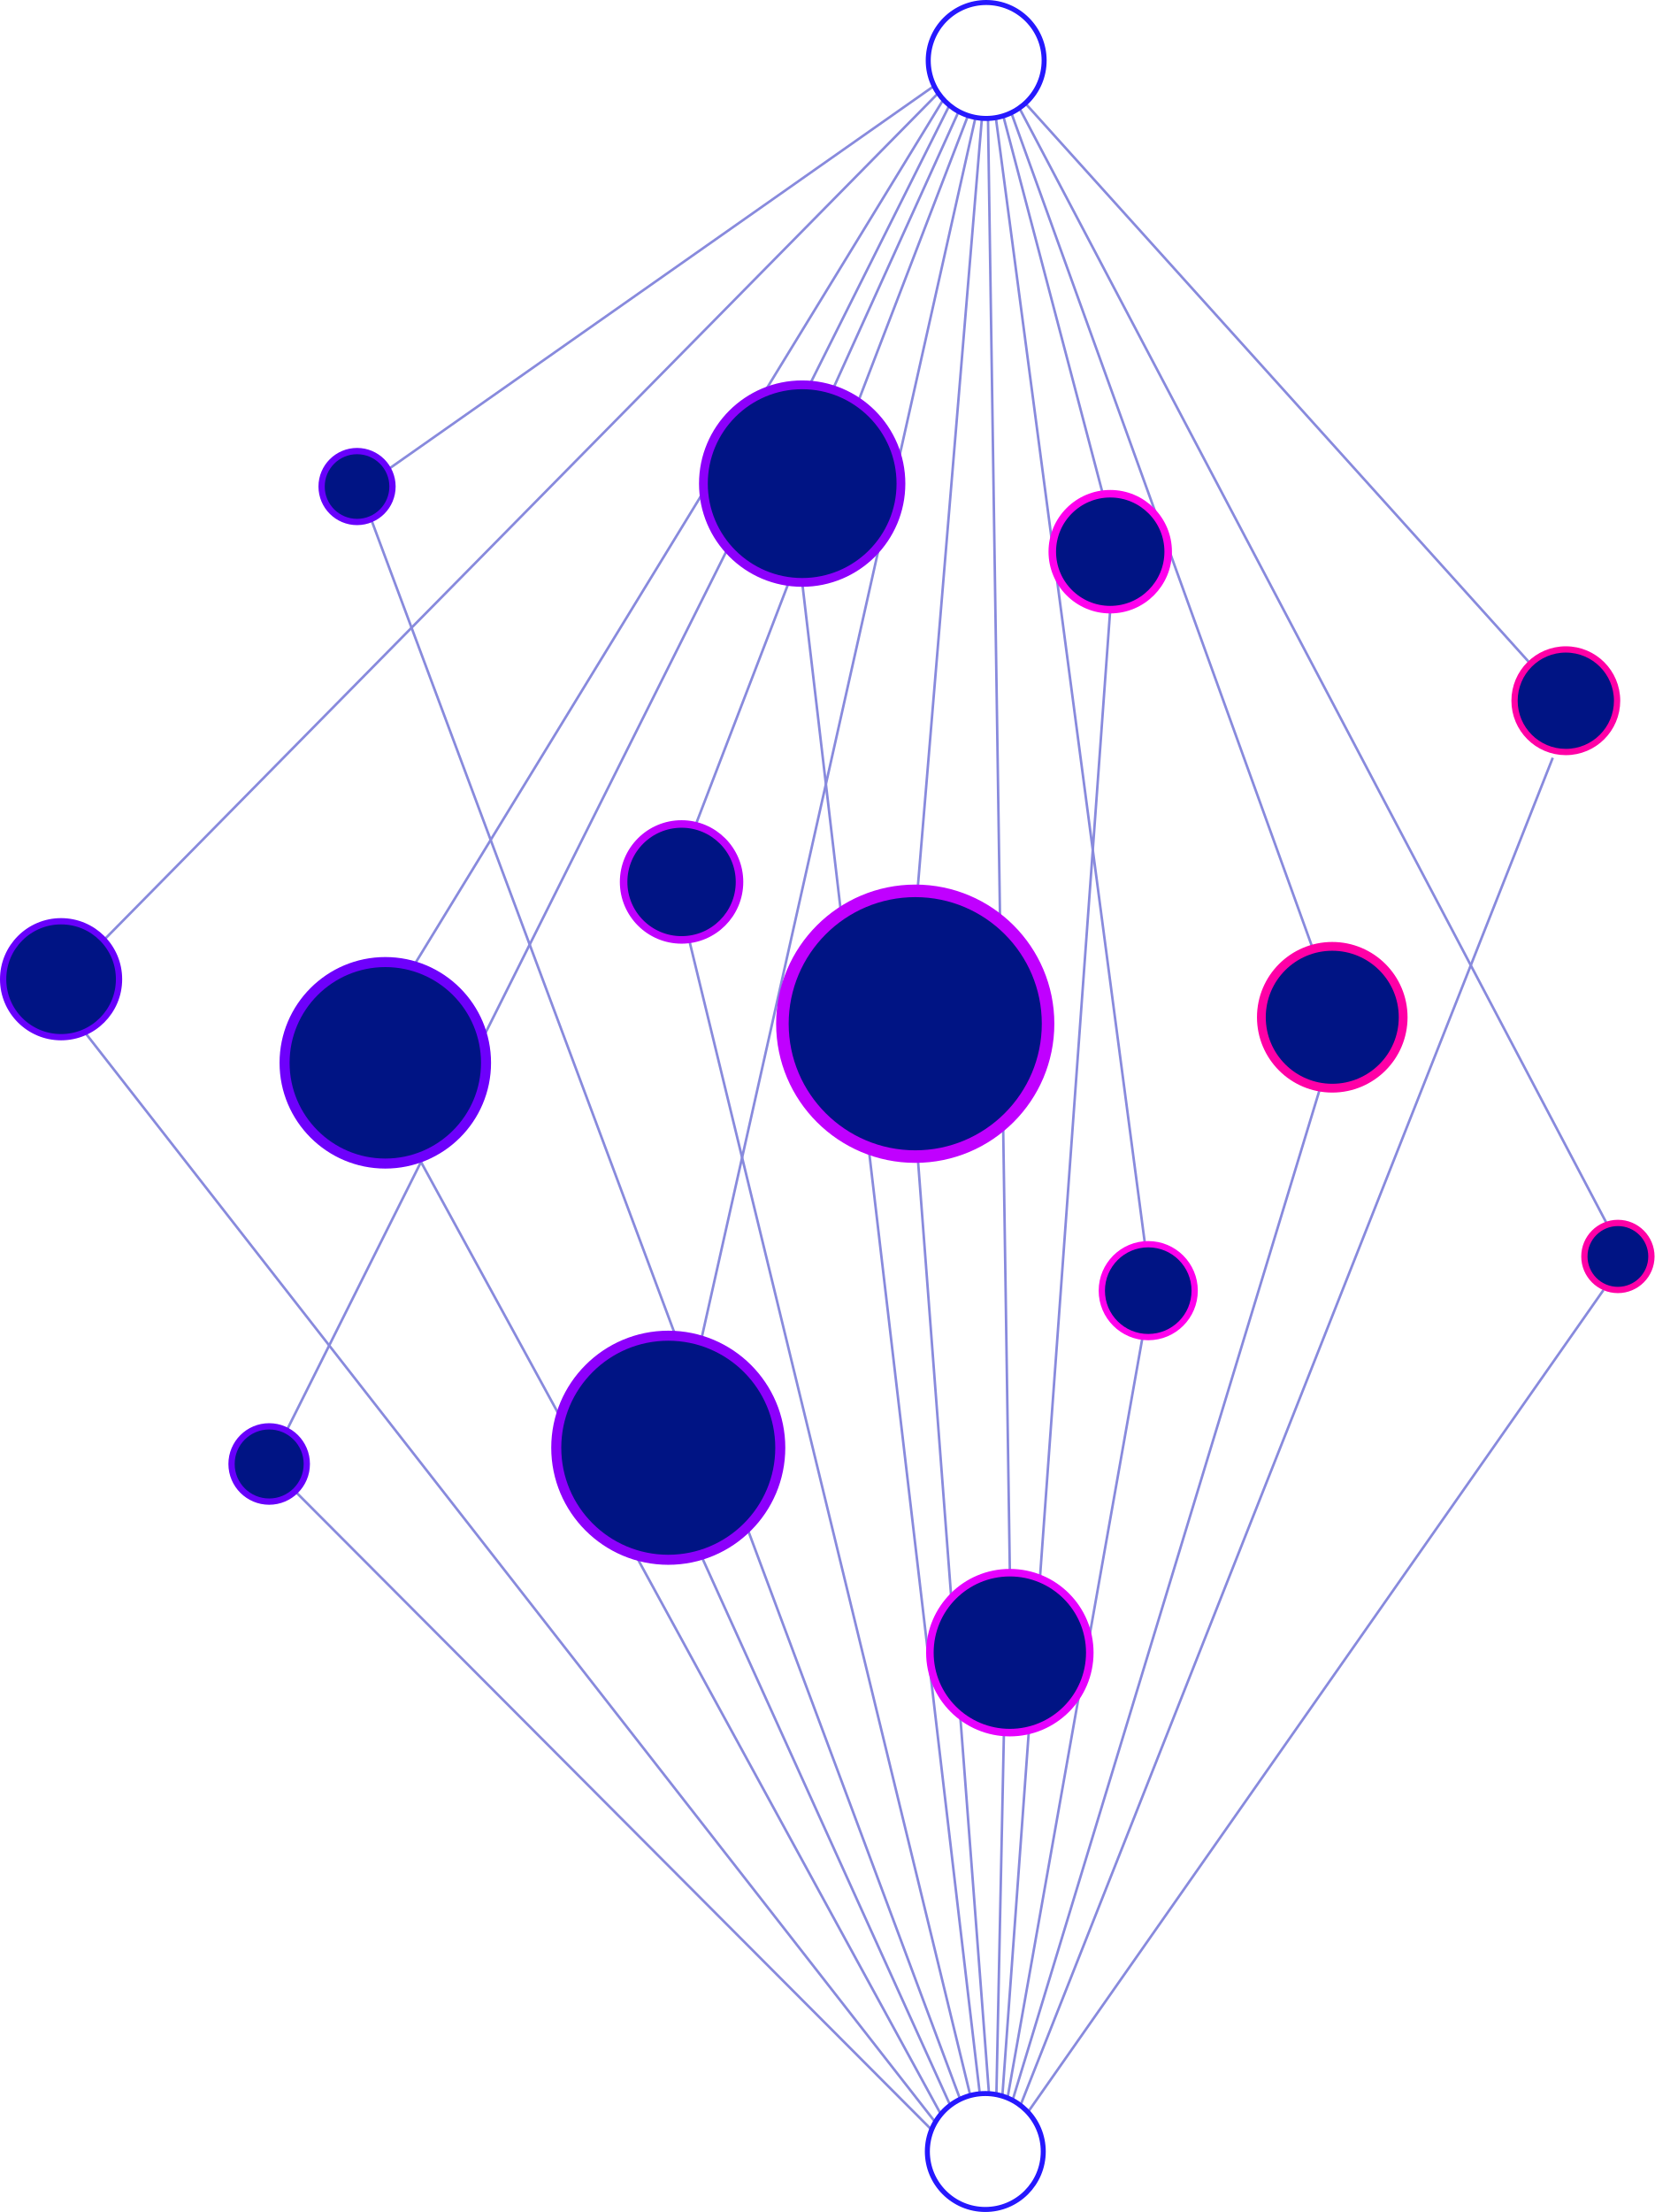
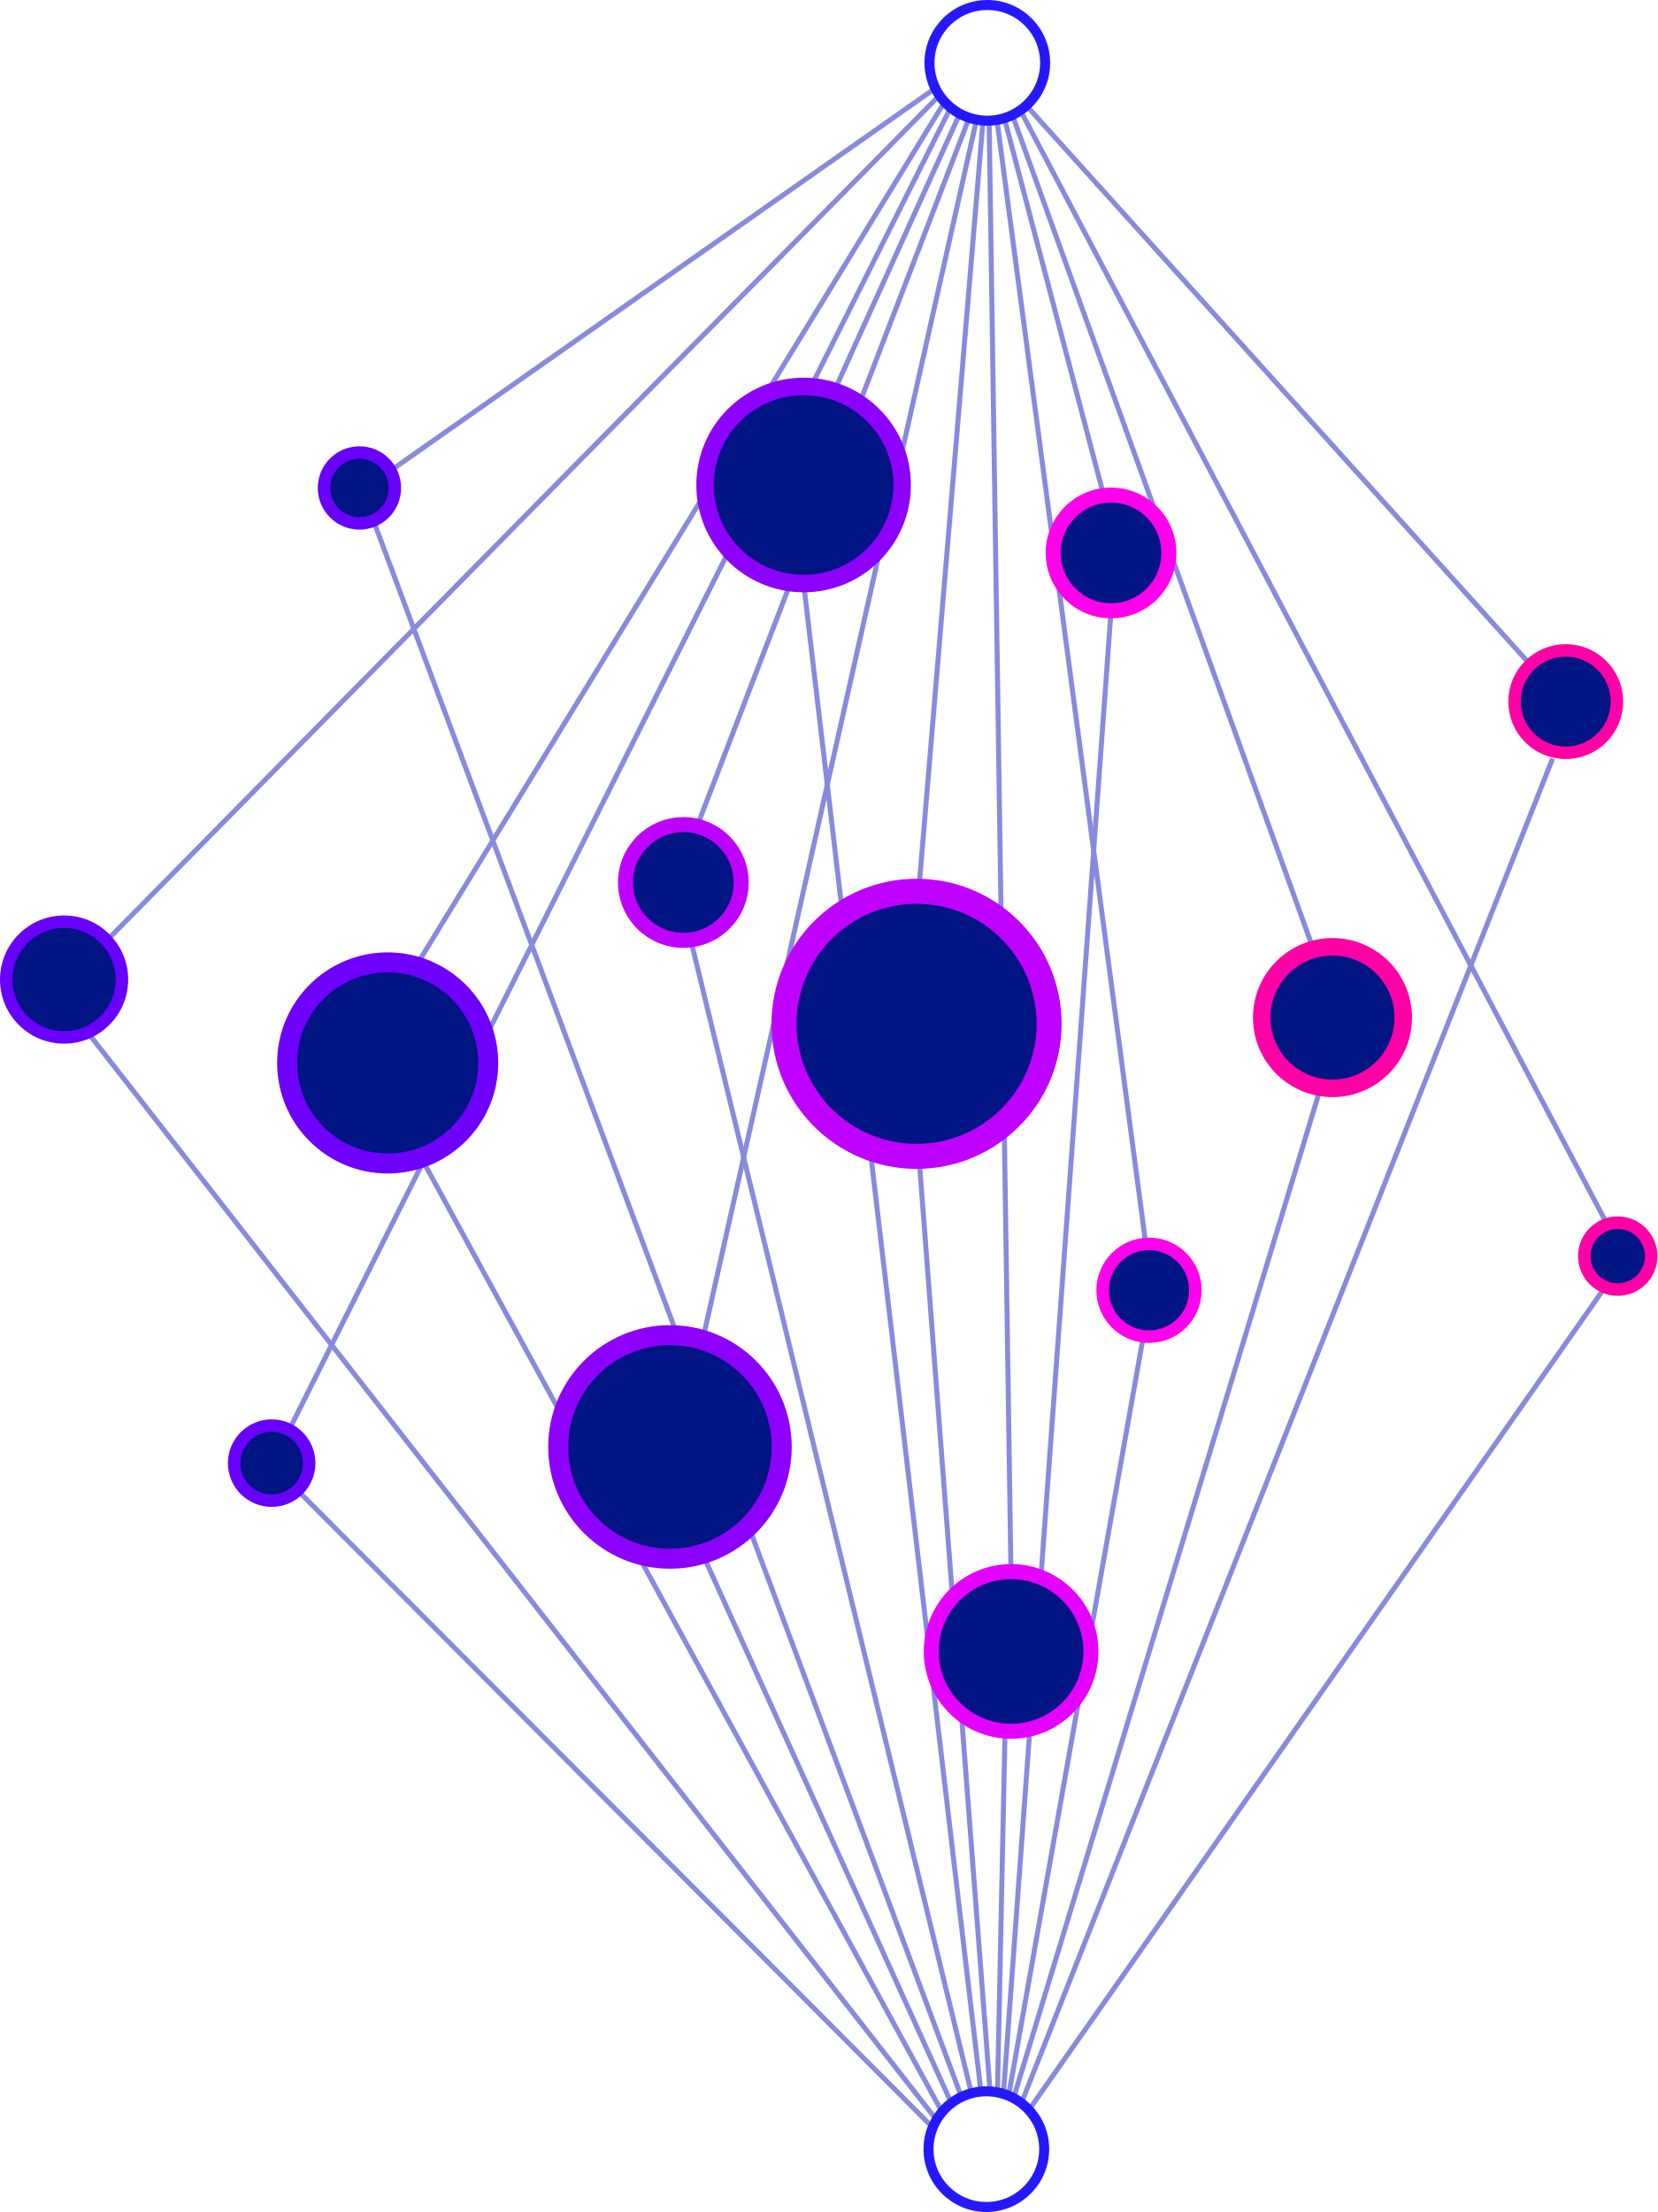
- <svg xmlns="http://www.w3.org/2000/svg" id="Layer_1" data-name="Layer 1" width="659.57" height="881.52" viewBox="0 0 659.57 881.52">
+ <svg xmlns="http://www.w3.org/2000/svg" id="Layer_1" data-name="Layer 1" width="331.03" height="441.76" viewBox="0 0 331.03 441.76">
  <g opacity="0.5">
-     <path d="M460.64,900.89l212.2-537.05" transform="translate(-53.86 -61.86)" fill="none" stroke="#1116bb" stroke-miterlimit="10" />
-     <path d="M457.5,898.88L579.92,496.08" transform="translate(-53.86 -61.86)" fill="none" stroke="#1116bb" stroke-miterlimit="10" />
-     <path d="M436.55,898.29L201.78,268.74" transform="translate(-53.86 -61.86)" fill="none" stroke="#1116bb" stroke-miterlimit="10" />
-     <path d="M426.41,907.22L87.64,473.2" transform="translate(-53.86 -61.86)" fill="none" stroke="#1116bb" stroke-miterlimit="10" />
-     <path d="M428.92,904.44L220.51,522.78" transform="translate(-53.86 -61.86)" fill="none" stroke="#1116bb" stroke-miterlimit="10" />
-     <path d="M440.66,897L328.47,436" transform="translate(-53.86 -61.86)" fill="none" stroke="#1116bb" stroke-miterlimit="10" />
-     <path d="M444.47,896.55L373.64,294" transform="translate(-53.86 -61.86)" fill="none" stroke="#1116bb" stroke-miterlimit="10" />
-     <path d="M448.12,896.55L419.68,522.78" transform="translate(-53.86 -61.86)" fill="none" stroke="#1116bb" stroke-miterlimit="10" />
-     <path d="M453.43,897.11l43-592.29" transform="translate(-53.86 -61.86)" fill="none" stroke="#1116bb" stroke-miterlimit="10" />
-     <path d="M463.46,903.82l229.6-327.88" transform="translate(-53.86 -61.86)" fill="none" stroke="#1116bb" stroke-miterlimit="10" />
-     <path d="M455.55,897.59L509.3,594.75" transform="translate(-53.86 -61.86)" fill="none" stroke="#1116bb" stroke-miterlimit="10" />
-     <path d="M432.65,900.88L333.59,682.29" transform="translate(-53.86 -61.86)" fill="none" stroke="#1116bb" stroke-miterlimit="10" />
-     <path d="M425.21,910.61L171.47,656.13" transform="translate(-53.86 -61.86)" fill="none" stroke="#1116bb" stroke-miterlimit="10" />
-     <path d="M427.57,99.26L95.75,436" transform="translate(-53.86 -61.86)" fill="none" stroke="#1116bb" stroke-miterlimit="10" />
-     <path d="M429.62,102L218.71,446.86" transform="translate(-53.86 -61.86)" fill="none" stroke="#1116bb" stroke-miterlimit="10" />
-     <path d="M436,106.28L385.8,217.14" transform="translate(-53.86 -61.86)" fill="none" stroke="#1116bb" stroke-miterlimit="10" />
-     <path d="M453.87,108.36L493.5,258.81" transform="translate(-53.86 -61.86)" fill="none" stroke="#1116bb" stroke-miterlimit="10" />
-     <path d="M425.93,96.3L208.57,248.92" transform="translate(-53.86 -61.86)" fill="none" stroke="#1116bb" stroke-miterlimit="10" />
-     <path d="M439.74,107.9L330.81,391.53" transform="translate(-53.86 -61.86)" fill="none" stroke="#1116bb" stroke-miterlimit="10" />
-     <path d="M445.24,109.42l-25.56,306.5" transform="translate(-53.86 -61.86)" fill="none" stroke="#1116bb" stroke-miterlimit="10" />
-     <path d="M451.05,896.69l3-144.34" transform="translate(-53.86 -61.86)" fill="none" stroke="#1116bb" stroke-miterlimit="10" />
-     <path d="M447.72,109.79l8.7,578.81" transform="translate(-53.86 -61.86)" fill="none" stroke="#1116bb" stroke-miterlimit="10" />
-     <path d="M442.62,109.06l-109,485.7" transform="translate(-53.86 -61.86)" fill="none" stroke="#1116bb" stroke-miterlimit="10" />
-     <path d="M450.87,109.07l59.42,448.69" transform="translate(-53.86 -61.86)" fill="none" stroke="#1116bb" stroke-miterlimit="10" />
-     <path d="M432.12,104.23L167.92,632.37" transform="translate(-53.86 -61.86)" fill="none" stroke="#1116bb" stroke-miterlimit="10" />
-     <path d="M460.49,105.45l234.1,444.45" transform="translate(-53.86 -61.86)" fill="none" stroke="#1116bb" stroke-miterlimit="10" />
-     <path d="M457.12,107.17L577.25,440.11" transform="translate(-53.86 -61.86)" fill="none" stroke="#1116bb" stroke-miterlimit="10" />
-     <path d="M462.93,103.42L664.5,327" transform="translate(-53.86 -61.86)" fill="none" stroke="#1116bb" stroke-miterlimit="10" />
+     <path d="M204,420l106.1-268.53" fill="none" stroke="#1116bb" stroke-miterlimit="10" />
+     <path d="M202.44,419l61.21-201.4" fill="none" stroke="#1116bb" stroke-miterlimit="10" />
+     <path d="M192,418.72L74.58,103.94" fill="none" stroke="#1116bb" stroke-miterlimit="10" />
+     <path d="M186.9,423.18l-169.39-217" fill="none" stroke="#1116bb" stroke-miterlimit="10" />
+     <path d="M188.15,421.79L84,231" fill="none" stroke="#1116bb" stroke-miterlimit="10" />
+     <path d="M194,418L137.93,187.59" fill="none" stroke="#1116bb" stroke-miterlimit="10" />
+     <path d="M195.93,417.85l-35.42-301.3" fill="none" stroke="#1116bb" stroke-miterlimit="10" />
+     <path d="M197.76,417.85L183.54,231" fill="none" stroke="#1116bb" stroke-miterlimit="10" />
+     <path d="M200.41,418.13L221.91,122" fill="none" stroke="#1116bb" stroke-miterlimit="10" />
+     <path d="M205.43,421.48l114.8-163.94" fill="none" stroke="#1116bb" stroke-miterlimit="10" />
+     <path d="M201.47,418.37l26.87-151.42" fill="none" stroke="#1116bb" stroke-miterlimit="10" />
+     <path d="M190,420L140.49,310.72" fill="none" stroke="#1116bb" stroke-miterlimit="10" />
+     <path d="M186.3,424.88L59.43,297.64" fill="none" stroke="#1116bb" stroke-miterlimit="10" />
+     <path d="M187.48,19.2L21.57,187.59" fill="none" stroke="#1116bb" stroke-miterlimit="10" />
+     <path d="M188.51,20.59L83.05,193" fill="none" stroke="#1116bb" stroke-miterlimit="10" />
+     <path d="M191.69,22.71L166.6,78.14" fill="none" stroke="#1116bb" stroke-miterlimit="10" />
+     <path d="M200.63,23.75L220.45,99" fill="none" stroke="#1116bb" stroke-miterlimit="10" />
+     <path d="M186.66,17.72L78,94" fill="none" stroke="#1116bb" stroke-miterlimit="10" />
+     <path d="M193.57,23.52L139.1,165.34" fill="none" stroke="#1116bb" stroke-miterlimit="10" />
+     <path d="M196.32,24.28L183.53,177.53" fill="none" stroke="#1116bb" stroke-miterlimit="10" />
+     <path d="M199.22,417.91l1.51-72.17" fill="none" stroke="#1116bb" stroke-miterlimit="10" />
+     <path d="M197.56,24.47l4.35,289.41" fill="none" stroke="#1116bb" stroke-miterlimit="10" />
+     <path d="M195,24.1L140.49,266.95" fill="none" stroke="#1116bb" stroke-miterlimit="10" />
+     <path d="M199.13,24.11l29.71,224.34" fill="none" stroke="#1116bb" stroke-miterlimit="10" />
+     <path d="M189.76,21.69L57.65,285.76" fill="none" stroke="#1116bb" stroke-miterlimit="10" />
+     <path d="M203.94,22.3L321,244.53" fill="none" stroke="#1116bb" stroke-miterlimit="10" />
+     <path d="M202.26,23.16l60.07,166.47" fill="none" stroke="#1116bb" stroke-miterlimit="10" />
+     <path d="M205.16,21.28l100.79,111.8" fill="none" stroke="#1116bb" stroke-miterlimit="10" />
  </g>
-   <path d="M373.64,215.22a39.37,39.37,0,1,1-39.38,39.37A39.37,39.37,0,0,1,373.64,215.22Z" transform="translate(-53.86 -61.86)" fill="#001484" stroke="#8d00fc" stroke-miterlimit="10" stroke-width="3.5" />
-   <path d="M418.75,416.88a52.95,52.95,0,1,1-53,53A53,53,0,0,1,418.75,416.88Z" transform="translate(-53.86 -61.86)" fill="#001484" stroke="#c000ff" stroke-miterlimit="10" stroke-width="5" />
-   <path d="M678.05,320.67a20.44,20.44,0,1,1-20.45,20.44A20.44,20.44,0,0,1,678.05,320.67Z" transform="translate(-53.86 -61.86)" fill="#001484" stroke="#ff00a6" stroke-miterlimit="10" stroke-width="2.5" />
-   <path d="M698.81,549.22a13.36,13.36,0,1,1-13.37,13.36A13.36,13.36,0,0,1,698.81,549.22Z" transform="translate(-53.86 -61.86)" fill="#001484" stroke="#ff00a6" stroke-miterlimit="10" stroke-width="2.5" />
-   <path d="M584.92,439a28.26,28.26,0,1,1-28.24,28.26A28.25,28.25,0,0,1,584.92,439Z" transform="translate(-53.86 -61.86)" fill="#001484" stroke="#ff00a6" stroke-miterlimit="10" stroke-width="3.5" />
-   <path d="M511.59,557.7a18.51,18.51,0,1,1-18.52,18.52A18.52,18.52,0,0,1,511.59,557.7Z" transform="translate(-53.86 -61.86)" fill="#001484" stroke="#ff00ed" stroke-miterlimit="10" stroke-width="2.5" />
-   <path d="M456.42,688.6a31.87,31.87,0,1,1-31.88,31.87A31.87,31.87,0,0,1,456.42,688.6Z" transform="translate(-53.86 -61.86)" fill="#001484" stroke="#e600ff" stroke-miterlimit="10" stroke-width="3" />
-   <path d="M320.26,594.16a44.65,44.65,0,1,1-44.66,44.65A44.66,44.66,0,0,1,320.26,594.16Z" transform="translate(-53.86 -61.86)" fill="#001484" stroke="#8d00fc" stroke-miterlimit="10" stroke-width="4" />
-   <path d="M161.16,630.28a15,15,0,1,1-15,15A15,15,0,0,1,161.16,630.28Z" transform="translate(-53.86 -61.86)" fill="#001484" stroke="#6800fc" stroke-miterlimit="10" stroke-width="2.5" />
-   <path d="M207.47,445.26a40.15,40.15,0,1,1-40.17,40.15A40.16,40.16,0,0,1,207.47,445.26Z" transform="translate(-53.86 -61.86)" fill="#001484" stroke="#6e00fc" stroke-miterlimit="10" stroke-width="4" />
-   <path d="M78.22,429a23.1,23.1,0,1,1-23.11,23.1A23.1,23.1,0,0,1,78.22,429Z" transform="translate(-53.86 -61.86)" fill="#001484" stroke="#6800fc" stroke-miterlimit="10" stroke-width="2.5" />
-   <path d="M196.2,241.62a14.13,14.13,0,1,1-14.14,14.14A14.14,14.14,0,0,1,196.2,241.62Z" transform="translate(-53.86 -61.86)" fill="#001484" stroke="#6800fc" stroke-miterlimit="10" stroke-width="2.5" />
-   <path d="M447,62.86A23.1,23.1,0,1,1,423.88,86,23.1,23.1,0,0,1,447,62.86Z" transform="translate(-53.86 -61.86)" fill="none" stroke="#2618fe" stroke-miterlimit="10" stroke-width="2" />
-   <path d="M496.44,258.62a23.1,23.1,0,1,1-23.11,23.1A23.11,23.11,0,0,1,496.44,258.62Z" transform="translate(-53.86 -61.86)" fill="#001484" stroke="#ff00ed" stroke-miterlimit="10" stroke-width="3" />
-   <path d="M446.64,896.17a23.1,23.1,0,1,1-23.11,23.1A23.11,23.11,0,0,1,446.64,896.17Z" transform="translate(-53.86 -61.86)" fill="none" stroke="#2618fe" stroke-miterlimit="10" stroke-width="2" />
-   <path d="M325.56,390.23a23.1,23.1,0,1,1-23.11,23.1A23.1,23.1,0,0,1,325.56,390.23Z" transform="translate(-53.86 -61.86)" fill="#001484" stroke="#c000ff" stroke-miterlimit="10" stroke-width="3" />
+   <path d="M160.51,77.18a19.68,19.68,0,1,1-19.69,19.68A19.69,19.69,0,0,1,160.51,77.18Z" fill="#001484" stroke="#8d00fc" stroke-miterlimit="10" stroke-width="3.5" />
+   <path d="M183.07,178a26.47,26.47,0,1,1-26.48,26.48A26.48,26.48,0,0,1,183.07,178Z" fill="#001484" stroke="#c000ff" stroke-miterlimit="10" stroke-width="5" />
+   <path d="M312.72,129.9a10.22,10.22,0,1,1-10.22,10.22A10.22,10.22,0,0,1,312.72,129.9Z" fill="#001484" stroke="#ff00a6" stroke-miterlimit="10" stroke-width="2.5" />
+   <path d="M323.1,244.18a6.68,6.68,0,1,1-6.68,6.68A6.68,6.68,0,0,1,323.1,244.18Z" fill="#001484" stroke="#ff00a6" stroke-miterlimit="10" stroke-width="2.5" />
+   <path d="M266.16,189.09A14.13,14.13,0,1,1,252,203.22,14.13,14.13,0,0,1,266.16,189.09Z" fill="#001484" stroke="#ff00a6" stroke-miterlimit="10" stroke-width="3.5" />
+   <path d="M229.49,248.42a9.26,9.26,0,1,1-9.26,9.26A9.26,9.26,0,0,1,229.49,248.42Z" fill="#001484" stroke="#ff00ed" stroke-miterlimit="10" stroke-width="2.5" />
+   <path d="M201.91,313.87A15.94,15.94,0,1,1,186,329.81,15.94,15.94,0,0,1,201.91,313.87Z" fill="#001484" stroke="#e600ff" stroke-miterlimit="10" stroke-width="3" />
+   <path d="M133.82,266.65A22.32,22.32,0,1,1,111.49,289,22.33,22.33,0,0,1,133.82,266.65Z" fill="#001484" stroke="#8d00fc" stroke-miterlimit="10" stroke-width="4" />
+   <path d="M54.27,284.71a7.49,7.49,0,1,1-7.5,7.49A7.5,7.5,0,0,1,54.27,284.71Z" fill="#001484" stroke="#6800fc" stroke-miterlimit="10" stroke-width="2.5" />
+   <path d="M77.43,192.2a20.08,20.08,0,1,1-20.08,20.08A20.08,20.08,0,0,1,77.43,192.2Z" fill="#001484" stroke="#6e00fc" stroke-miterlimit="10" stroke-width="4" />
+   <path d="M12.8,184.08A11.55,11.55,0,1,1,1.25,195.63,11.55,11.55,0,0,1,12.8,184.08Z" fill="#001484" stroke="#6800fc" stroke-miterlimit="10" stroke-width="2.5" />
+   <path d="M71.79,90.38a7.07,7.07,0,1,1-7.07,7.07A7.07,7.07,0,0,1,71.79,90.38Z" fill="#001484" stroke="#6800fc" stroke-miterlimit="10" stroke-width="2.5" />
+   <path d="M197.19,1a11.55,11.55,0,1,1-11.55,11.55A11.55,11.55,0,0,1,197.19,1Z" fill="none" stroke="#2618fe" stroke-miterlimit="10" stroke-width="2" />
+   <path d="M221.91,98.88a11.55,11.55,0,1,1-11.56,11.55A11.55,11.55,0,0,1,221.91,98.88Z" fill="#001484" stroke="#ff00ed" stroke-miterlimit="10" stroke-width="3" />
+   <path d="M197,417.66a11.55,11.55,0,1,1-11.55,11.55A11.55,11.55,0,0,1,197,417.66Z" fill="none" stroke="#2618fe" stroke-miterlimit="10" stroke-width="2" />
+   <path d="M136.48,164.69a11.55,11.55,0,1,1-11.55,11.55A11.55,11.55,0,0,1,136.48,164.69Z" fill="#001484" stroke="#c000ff" stroke-miterlimit="10" stroke-width="3" />
</svg>
